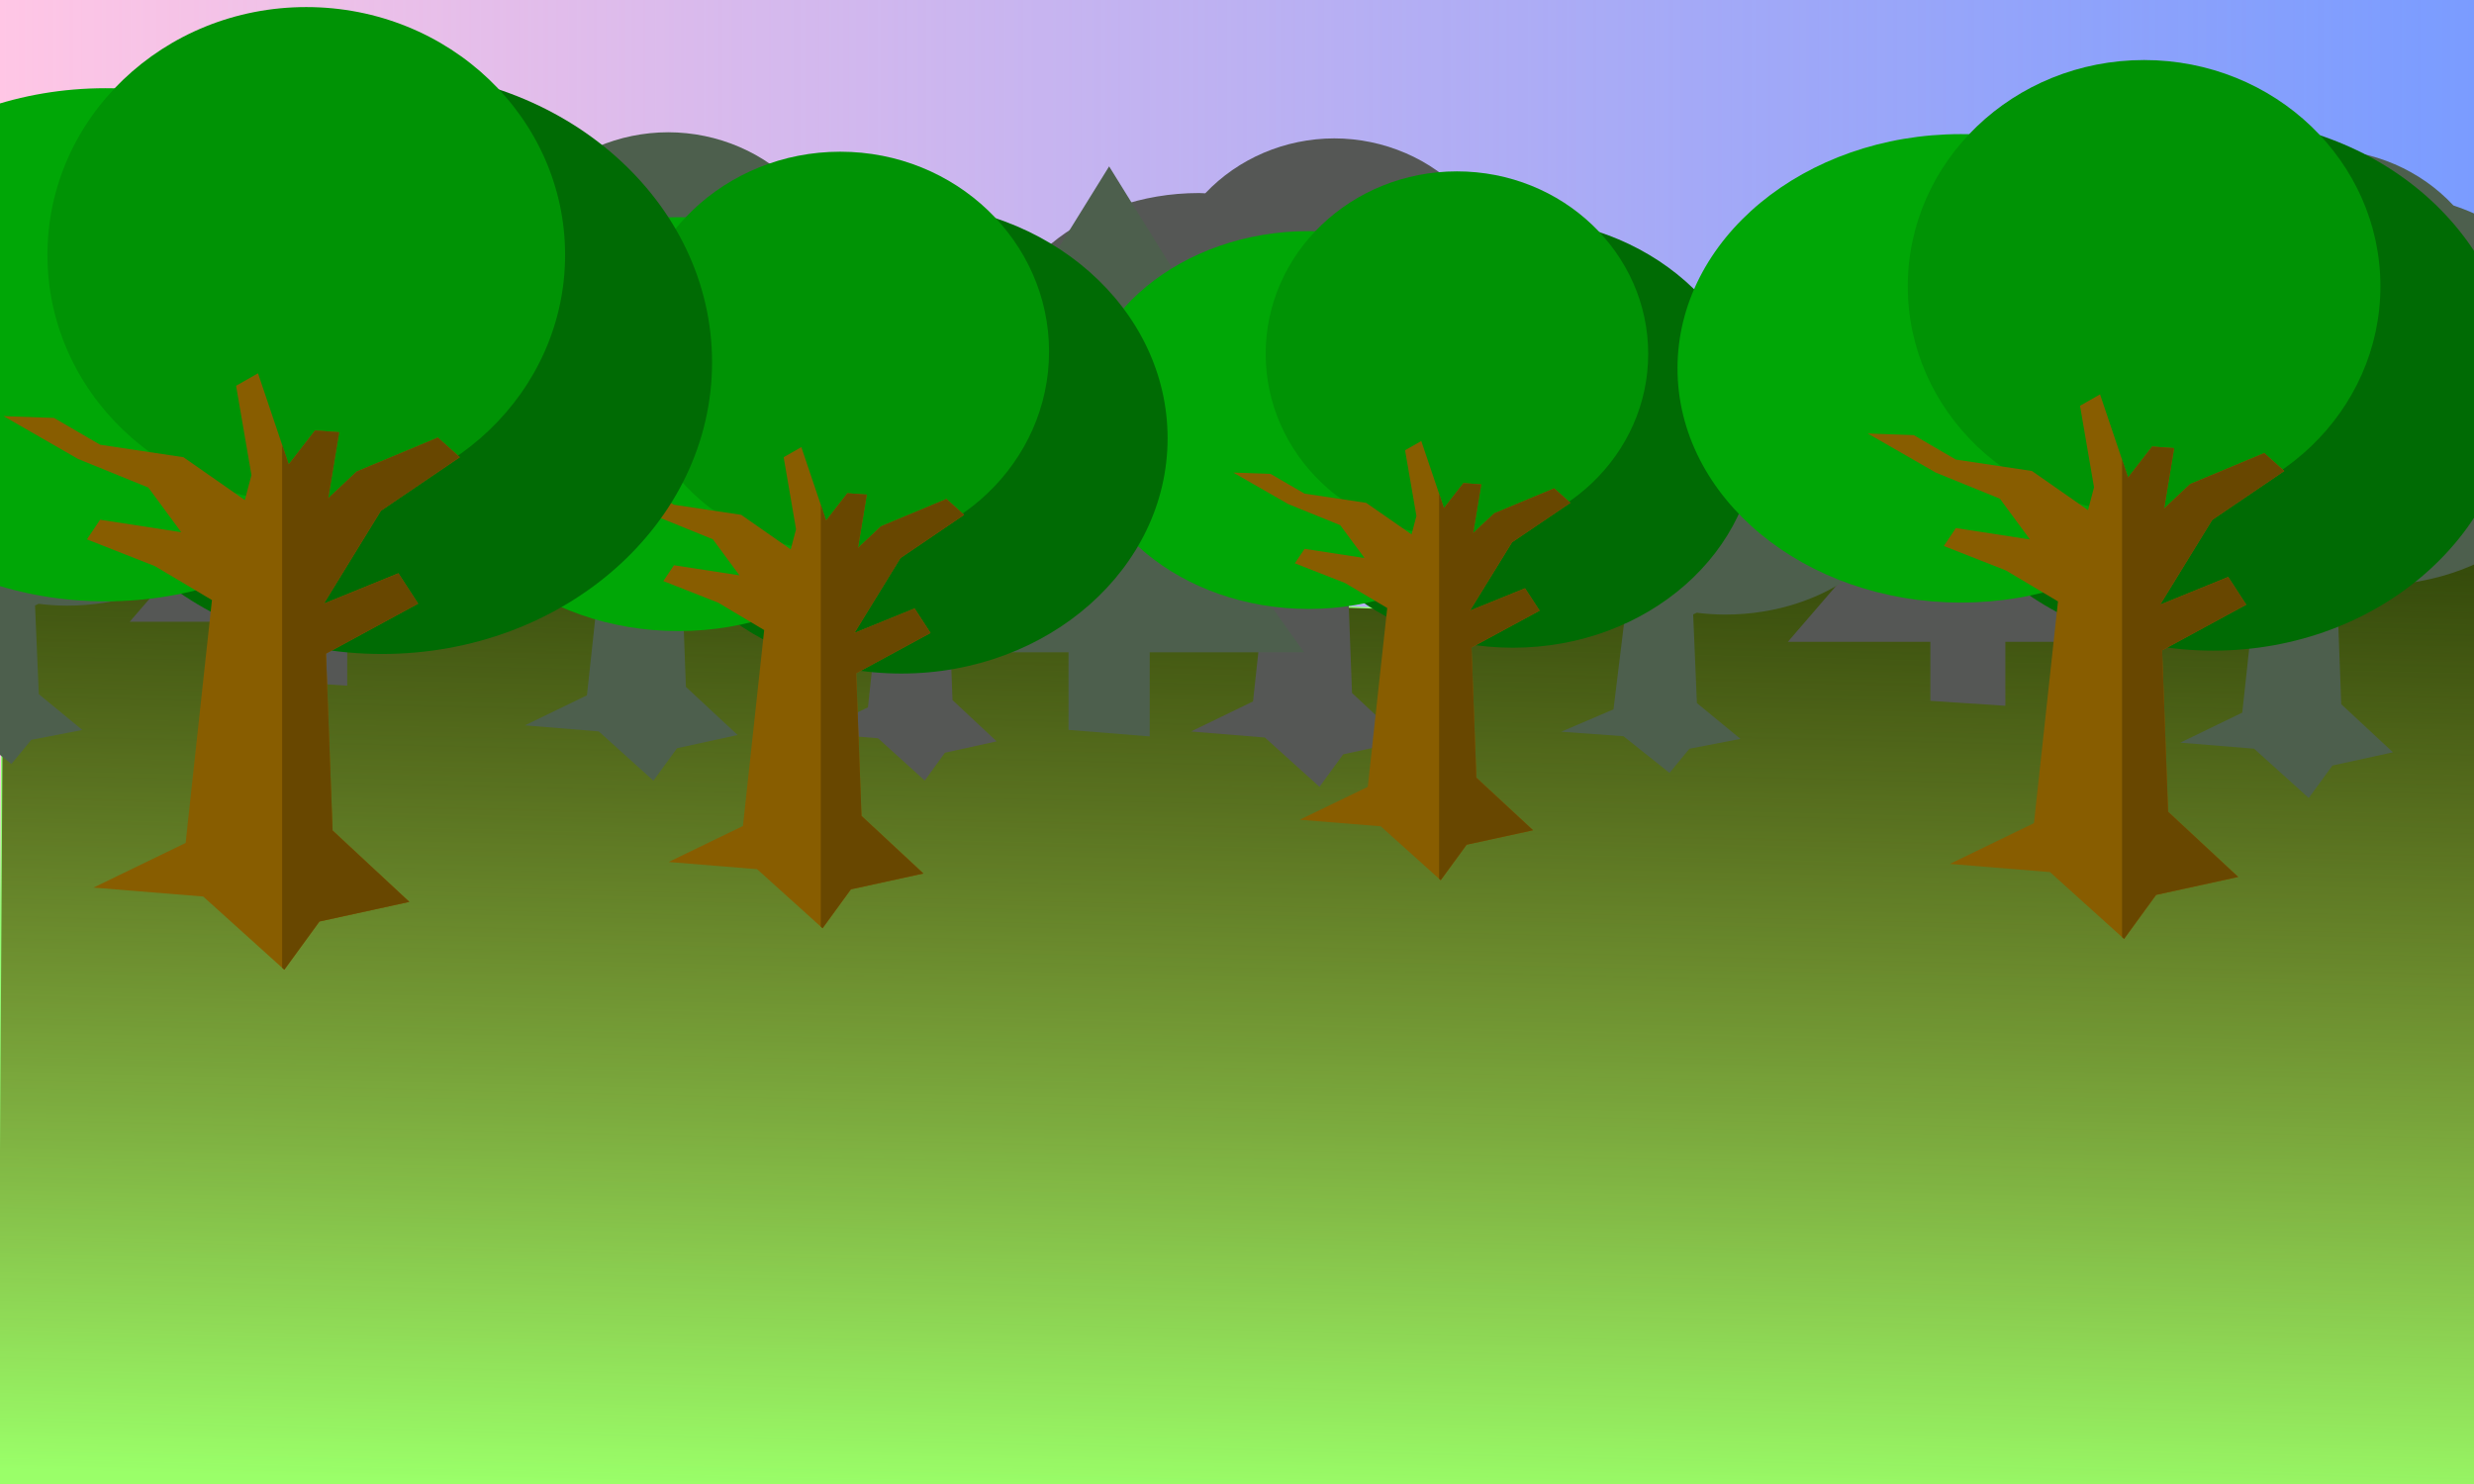
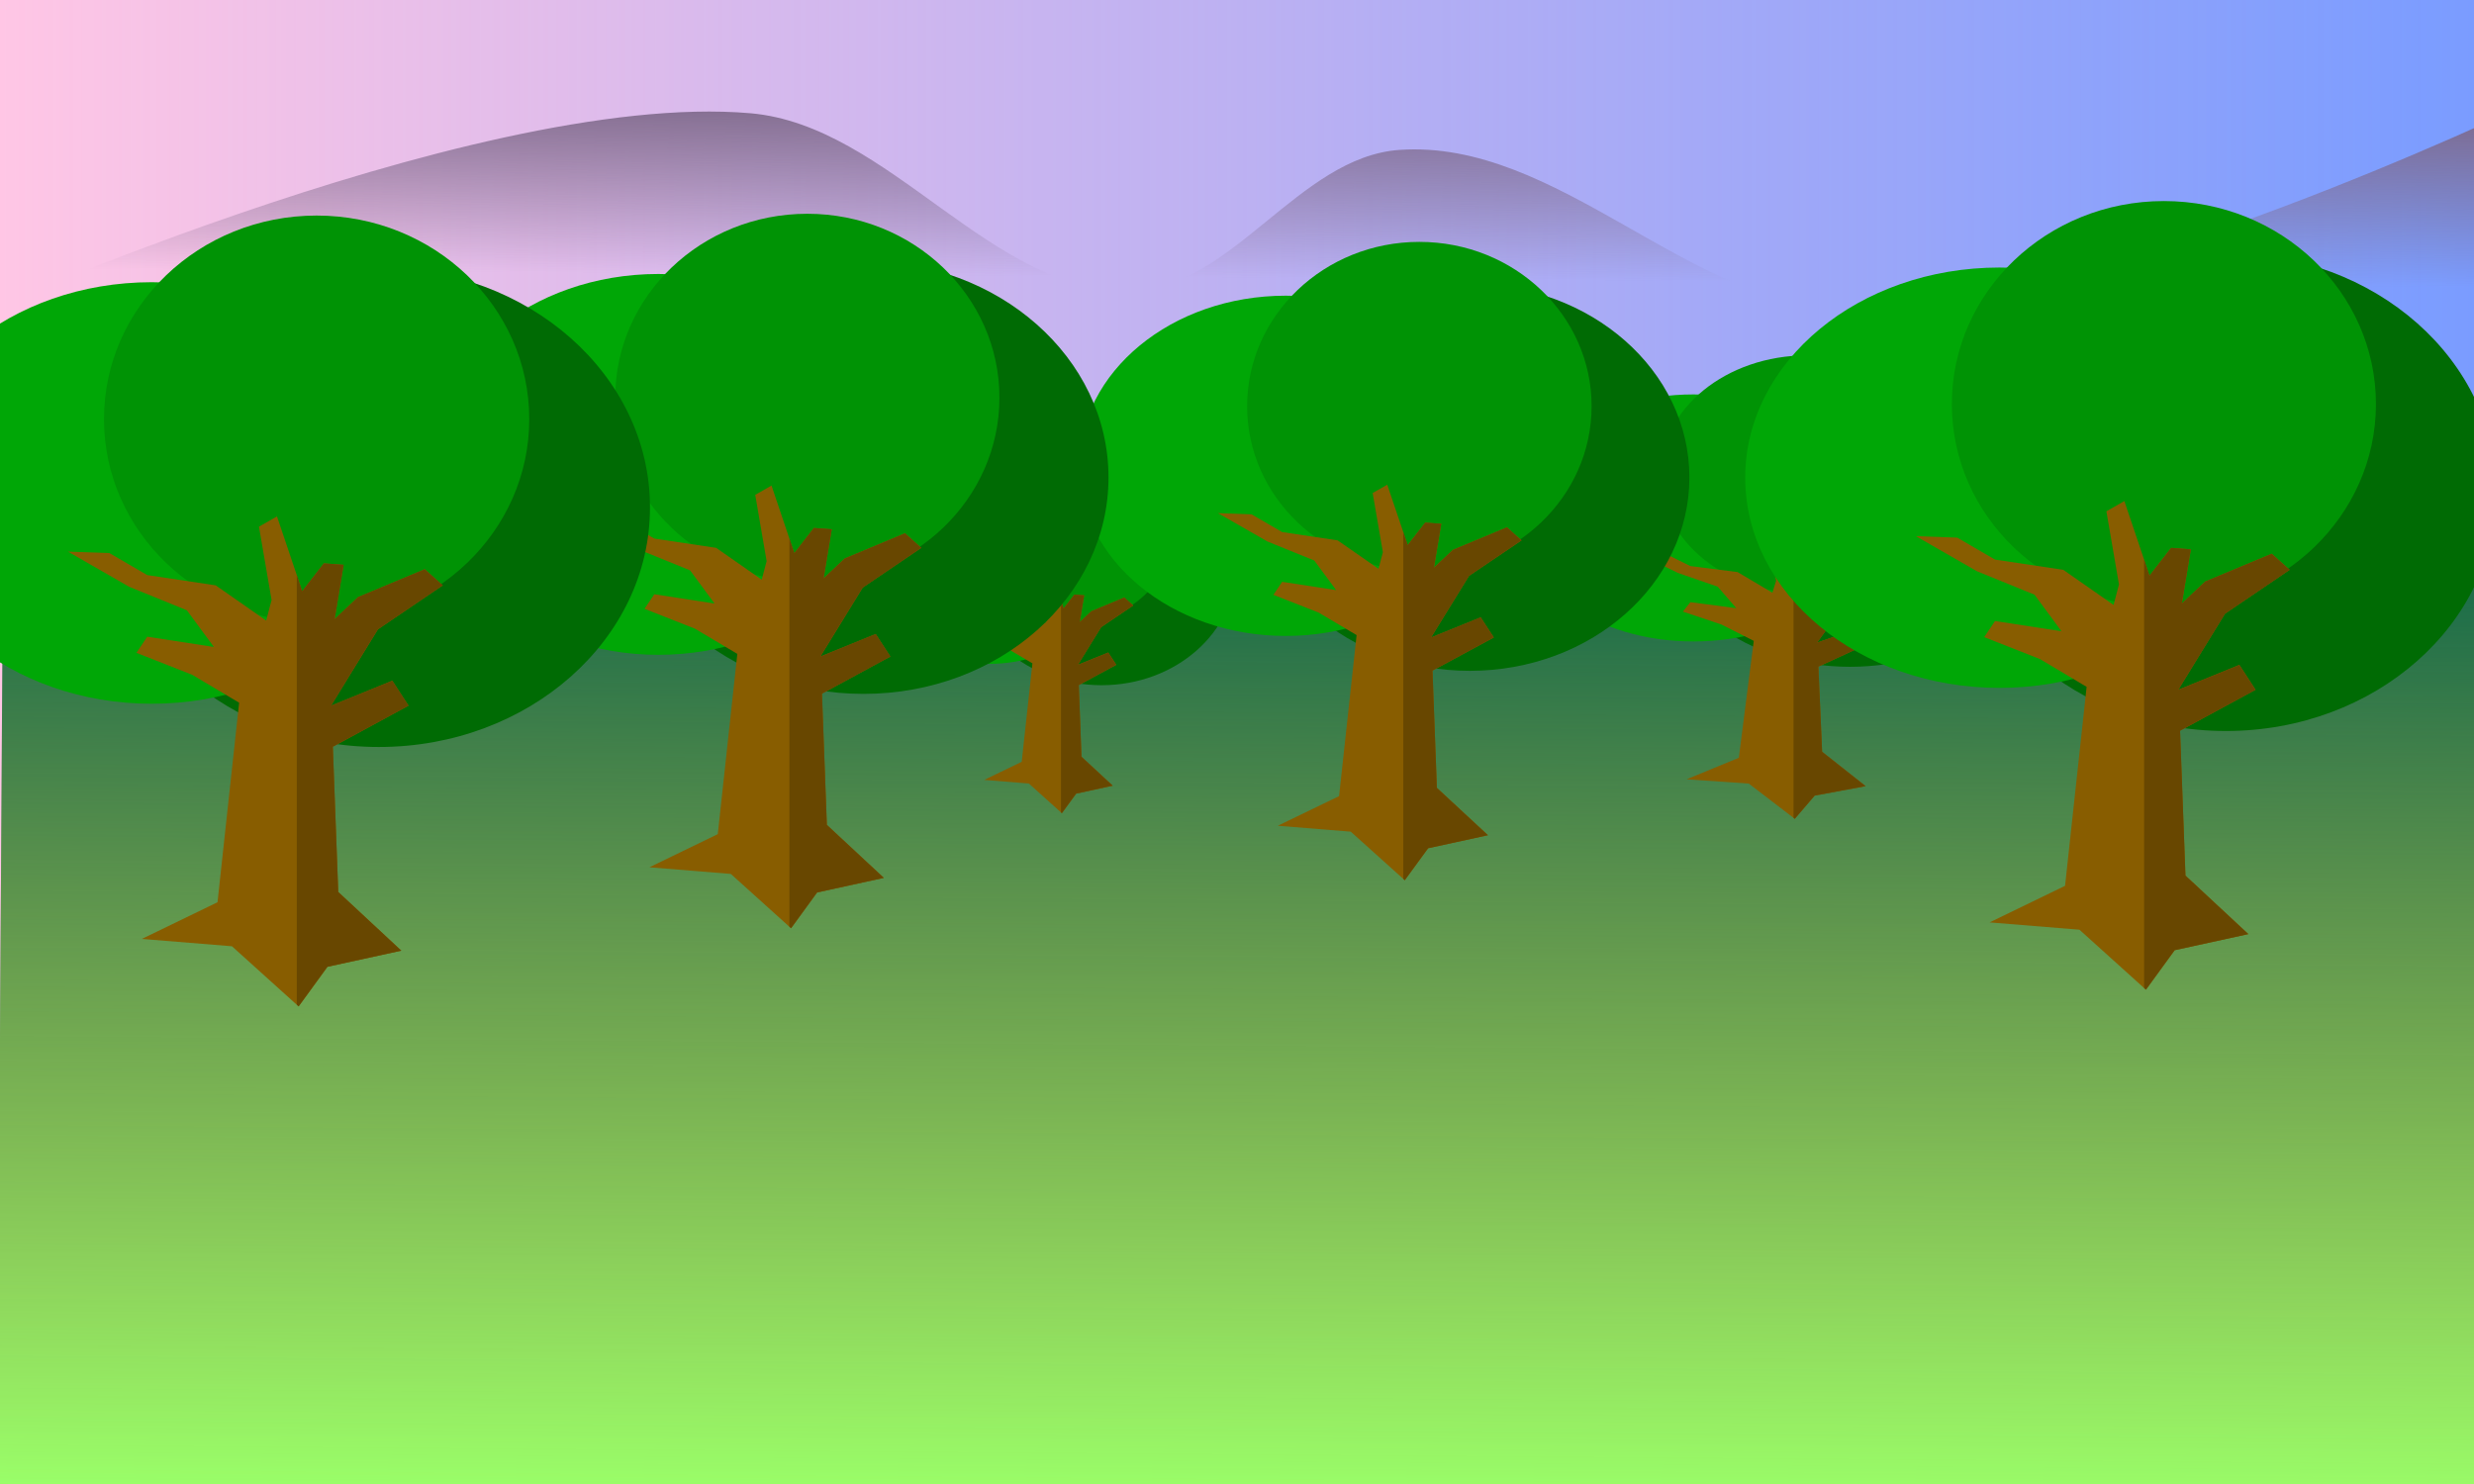
<svg xmlns="http://www.w3.org/2000/svg" xmlns:xlink="http://www.w3.org/1999/xlink" width="500mm" height="300mm" viewBox="0 0 1771.653 1062.992" id="svg5227" version="1.1">
  <defs id="defs5229">
+     <linearGradient id="linearGradient6015">
+       <stop style="stop-color:#7d6889;stop-opacity:1;" offset="0" id="stop6017" />
+       <stop style="stop-color:#7d6889;stop-opacity:0;" offset="1" id="stop6019" />
+     </linearGradient>
    <linearGradient id="linearGradient5959">
      <stop style="stop-color:#9aff69;stop-opacity:1;" offset="0" id="stop5961" />
-       <stop style="stop-color:#ceae44;stop-opacity:0" offset="1" id="stop5963" />
+       <stop style="stop-color:#f1ca4a;stop-opacity:0" offset="1" id="stop5963" />
    </linearGradient>
    <linearGradient id="linearGradient5951">
      <stop style="stop-color:#ffc6e5;stop-opacity:1;" offset="0" id="stop5953" />
      <stop style="stop-color:#ffc6e5;stop-opacity:0;" offset="1" id="stop5955" />
    </linearGradient>
    <linearGradient xlink:href="#linearGradient5951" id="linearGradient5957" x1="-6.1035156e-005" y1="520.866" x2="1771.653" y2="520.866" gradientUnits="userSpaceOnUse" />
-     <linearGradient xlink:href="#linearGradient5959" id="linearGradient5965" x1="846.005" y1="1062.375" x2="865.19" y2="256.273" gradientUnits="userSpaceOnUse" />
+     <linearGradient xlink:href="#linearGradient5959" id="linearGradient5965" x1="846.005" y1="1062.375" x2="851.048" y2="413.857" gradientUnits="userSpaceOnUse" />
+     <linearGradient xlink:href="#linearGradient6015" id="linearGradient6021" x1="1023.784" y1="60.246" x2="1022.783" y2="189.546" gradientUnits="userSpaceOnUse" />
  </defs>
  <g id="layer1" transform="translate(0,10.62992)">
    <rect style="opacity:1;fill:#7a9cff;fill-opacity:1;fill-rule:nonzero;stroke:none;stroke-width:20;stroke-linecap:round;stroke-linejoin:round;stroke-miterlimit:4;stroke-dasharray:none;stroke-opacity:1" id="rect5775" width="1771.654" height="1062.992" x="-6.1035156e-005" y="-10.63" />
    <rect y="-10.63" x="-6.1035156e-005" height="1062.992" width="1771.654" id="rect5777" style="opacity:1;fill:url(#linearGradient5957);fill-opacity:1;fill-rule:nonzero;stroke:none;stroke-width:20;stroke-linecap:round;stroke-linejoin:round;stroke-miterlimit:4;stroke-dasharray:none;stroke-opacity:1" />
-     <path style="fill:#1c3800;fill-opacity:1;fill-rule:evenodd;stroke:none;stroke-width:1px;stroke-linecap:butt;stroke-linejoin:miter;stroke-opacity:1" d="m 2.02,407.229 c 0,0 161.496,17.731 242.437,16.362 115.587,-1.954 229.874,-35.63 345.472,-35.062 91.333,0.449 181.545,24.573 272.741,30.387 95.492,6.087 191.345,9.711 286.883,4.675 134.618,-7.096 267.302,-46.449 402.041,-49.086 75.606,-1.48 226.274,18.7 226.274,18.7 l 0,661.498 -1779.889,4.675 z" id="path5787" />
-     <path id="path5789" d="m 2.02,407.229 c 0,0 161.496,17.731 242.437,16.362 115.587,-1.954 229.874,-35.63 345.472,-35.062 91.333,0.449 181.545,24.573 272.741,30.387 95.492,6.087 191.345,9.711 286.883,4.675 134.618,-7.096 267.302,-46.449 402.041,-49.086 75.606,-1.48 226.274,18.7 226.274,18.7 l 0,661.498 -1779.889,4.675 z" style="fill:url(#linearGradient5965);fill-opacity:1;fill-rule:evenodd;stroke:#91ff76;stroke-width:1px;stroke-linecap:butt;stroke-linejoin:miter;stroke-opacity:1" />
-     <path style="opacity:1;fill:#555755;fill-opacity:1;fill-rule:nonzero;stroke:none;stroke-width:7.087;stroke-linecap:round;stroke-linejoin:round;stroke-miterlimit:4;stroke-dasharray:none;stroke-opacity:1" d="m 221.808,170.139 -86.835,115.293 39.698,0 -58.498,73.061 42.415,0 -65.692,76.232 102.055,0 0,42.269 53.713,3.548 0,-45.817 102.055,0 -65.692,-76.232 42.416,0 -58.499,-73.061 39.699,0 -86.836,-115.293 z" id="path5911" />
-     <path style="opacity:1;fill:#555755;fill-opacity:1;fill-rule:nonzero;stroke:none;stroke-width:7.087;stroke-linecap:round;stroke-linejoin:round;stroke-miterlimit:4;stroke-dasharray:none;stroke-opacity:1" d="m 671.251,150.163 a 106.655,102.532 0 0 0 -78.91,33.73 127.895,106.162 0 0 0 -3.792,-0.157 127.895,106.162 0 0 0 -127.895,106.162 127.895,106.162 0 0 0 127.895,106.162 127.895,106.162 0 0 0 31.151,-3.299 136.03,120.68 0 0 0 12.186,7.402 l -10.347,95.87 -37.962,18.473 45.193,3.695 32.538,29.477 0.904,0.82 14.462,-19.951 37.057,-8.128 -15.817,-14.778 -15.817,-14.779 -1.356,-36.577 -1.356,-36.577 2.564,-1.398 A 136.03,120.68 0 0 0 702.434,417.836 136.03,120.68 0 0 0 838.464,297.156 136.03,120.68 0 0 0 750.702,184.479 106.655,102.532 0 0 0 671.251,150.163 Z" id="path5913" />
-     <path id="path5915" d="m 478.497,84.112 a 124.85,119.56 0 0 0 -92.373,39.331 149.715,123.792 0 0 0 -4.439,-0.183 149.715,123.792 0 0 0 -149.714,123.792 149.715,123.792 0 0 0 149.714,123.793 149.715,123.792 0 0 0 36.466,-3.847 159.237,140.721 0 0 0 14.265,8.631 l -12.112,111.791 -44.438,21.541 52.903,4.308 38.089,34.372 1.058,0.956 16.929,-23.265 43.379,-9.478 -18.515,-17.233 -18.515,-17.233 -1.588,-42.652 -1.587,-42.651 3.002,-1.63 a 159.237,140.721 0 0 0 23.978,1.783 A 159.237,140.721 0 0 0 674.237,255.517 159.237,140.721 0 0 0 571.503,124.127 124.85,119.56 0 0 0 478.497,84.112 Z" style="opacity:1;fill:#4d5f4d;fill-opacity:1;fill-rule:nonzero;stroke:none;stroke-width:7.087;stroke-linecap:round;stroke-linejoin:round;stroke-miterlimit:4;stroke-dasharray:none;stroke-opacity:1" />
-     <path style="opacity:1;fill:#4d5f4d;fill-opacity:1;fill-rule:nonzero;stroke:none;stroke-width:7.087;stroke-linecap:round;stroke-linejoin:round;stroke-miterlimit:4;stroke-dasharray:none;stroke-opacity:1" d="m 17.076,190.871 a 105.218,88.998 0 0 0 -77.847,29.277 126.173,92.148 0 0 0 -3.741,-0.137 126.173,92.148 0 0 0 -126.173,92.148 126.173,92.148 0 0 0 126.173,92.148 126.173,92.148 0 0 0 30.732,-2.863 134.198,104.749 0 0 0 12.022,6.425 l -10.208,83.215 -37.45,16.034 44.584,3.207 32.1,25.586 0.892,0.711 14.267,-17.318 36.558,-7.055 -15.604,-12.828 -15.604,-12.828 -1.338,-31.749 -1.337,-31.748 2.53,-1.213 A 134.198,104.749 0 0 0 47.839,423.21 134.198,104.749 0 0 0 182.037,318.461 134.198,104.749 0 0 0 95.457,220.657 105.218,88.998 0 0 0 17.076,190.871 Z" id="path5919" />
-     <path id="path5905" d="m 955.492,88.495 a 124.85,119.56 0 0 0 -92.373,39.331 149.715,123.792 0 0 0 -4.439,-0.183 149.715,123.792 0 0 0 -149.714,123.792 149.715,123.792 0 0 0 149.714,123.793 149.715,123.792 0 0 0 36.466,-3.847 159.237,140.721 0 0 0 14.265,8.631 l -12.112,111.791 -44.438,21.541 52.903,4.308 38.089,34.372 1.058,0.956 16.929,-23.265 43.379,-9.478 -18.515,-17.233 -18.515,-17.233 -1.588,-42.652 -1.587,-42.651 3.002,-1.63 a 159.237,140.721 0 0 0 23.978,1.783 159.237,140.721 0 0 0 159.238,-140.721 159.237,140.721 0 0 0 -102.735,-131.39 124.85,119.56 0 0 0 -93.005,-40.015 z" style="opacity:1;fill:#555755;fill-opacity:1;fill-rule:nonzero;stroke:none;stroke-width:7.087;stroke-linecap:round;stroke-linejoin:round;stroke-miterlimit:4;stroke-dasharray:none;stroke-opacity:1" />
-     <path id="path5901" d="m 1409.205,184.532 -86.835,115.293 39.698,0 -58.498,73.061 42.415,0 -65.692,76.232 102.055,0 0,42.269 53.713,3.548 0,-45.817 102.055,0 -65.692,-76.232 42.416,0 -58.499,-73.061 39.699,0 -86.836,-115.293 z" style="opacity:1;fill:#555755;fill-opacity:1;fill-rule:nonzero;stroke:none;stroke-width:7.087;stroke-linecap:round;stroke-linejoin:round;stroke-miterlimit:4;stroke-dasharray:none;stroke-opacity:1" />
-     <path style="opacity:1;fill:#4d5f4d;fill-opacity:1;fill-rule:nonzero;stroke:none;stroke-width:7.087;stroke-linecap:round;stroke-linejoin:round;stroke-miterlimit:4;stroke-dasharray:none;stroke-opacity:1" d="m 1663.894,96.505 a 124.85,119.56 0 0 0 -92.373,39.331 149.715,123.792 0 0 0 -4.439,-0.183 149.715,123.792 0 0 0 -149.714,123.792 149.715,123.792 0 0 0 149.714,123.793 149.715,123.792 0 0 0 36.466,-3.847 159.237,140.721 0 0 0 14.265,8.631 l -12.112,111.791 -44.438,21.541 52.902,4.308 38.089,34.372 1.058,0.956 16.929,-23.265 43.379,-9.478 -18.515,-17.233 -18.515,-17.233 -1.588,-42.652 -1.587,-42.651 3.002,-1.63 a 159.237,140.721 0 0 0 23.978,1.783 159.237,140.721 0 0 0 159.238,-140.721 159.237,140.721 0 0 0 -102.735,-131.39 124.85,119.56 0 0 0 -93.005,-40.015 z" id="ellipse5859" />
-     <path id="path5903" d="m 1204.473,197.264 a 105.218,88.998 0 0 0 -77.847,29.277 126.173,92.148 0 0 0 -3.741,-0.137 126.173,92.148 0 0 0 -126.172,92.148 126.173,92.148 0 0 0 126.172,92.148 126.173,92.148 0 0 0 30.732,-2.863 134.198,104.749 0 0 0 12.022,6.425 l -10.208,83.215 -37.45,16.034 44.584,3.207 32.1,25.586 0.892,0.711 14.267,-17.318 36.558,-7.055 -15.604,-12.828 -15.604,-12.828 -1.338,-31.749 -1.337,-31.748 2.53,-1.213 a 134.198,104.749 0 0 0 20.208,1.327 134.198,104.749 0 0 0 134.198,-104.75 134.198,104.749 0 0 0 -86.58,-97.803 105.218,88.998 0 0 0 -78.381,-29.786 z" style="opacity:1;fill:#4d5f4d;fill-opacity:1;fill-rule:nonzero;stroke:none;stroke-width:7.087;stroke-linecap:round;stroke-linejoin:round;stroke-miterlimit:4;stroke-dasharray:none;stroke-opacity:1" />
-     <path id="path5907" d="m 794.248,108.544 -94.014,151.662 42.98,0 -63.334,96.108 45.922,0 -71.123,100.279 110.492,0 0,55.603 58.154,4.667 0,-60.27 110.492,0 -71.123,-100.279 45.923,0 -63.335,-96.108 42.981,0 -94.015,-151.662 z" style="opacity:1;fill:#4d5f4d;fill-opacity:1;fill-rule:nonzero;stroke:none;stroke-width:7.087;stroke-linecap:round;stroke-linejoin:round;stroke-miterlimit:4;stroke-dasharray:none;stroke-opacity:1" />
-     <g transform="matrix(0.5745287,0,0,0.5724906,1421.718,225.5948)" id="g5845">
+     <path style="fill:url(#linearGradient6021);fill-opacity:1;fill-rule:evenodd;stroke:none;stroke-width:1px;stroke-linecap:butt;stroke-linejoin:miter;stroke-opacity:1" d="m -46.467,228.078 c 0,0 383.035,-175.001 583.868,-157.584 99.951,8.668 172.444,129.679 272.741,127.279 72.276,-1.73 119.81,-95.949 191.929,-101.015 113.469,-7.971 207.514,112.374 321.228,115.157 168.885,4.134 484.873,-147.482 484.873,-147.482 L 1804.132,436.169 -50.508,411.925 Z" id="path5995" />
+     <path style="fill:#1f6f49;fill-opacity:1;fill-rule:evenodd;stroke:none;stroke-width:1px;stroke-linecap:butt;stroke-linejoin:miter;stroke-opacity:1" d="m 2.02,407.229 c 0,0 161.496,17.731 242.437,16.362 115.587,-1.954 229.874,-35.63 345.472,-35.062 91.333,0.449 181.545,24.573 272.741,30.387 95.492,6.087 191.345,9.711 286.883,4.675 134.618,-7.096 267.302,-46.449 402.041,-49.086 75.606,-1.48 226.274,18.7 226.274,18.7 l 0,661.498 -1779.889,4.675 z" id="path5787" />
+     <path id="path5789" d="m 2.02,407.229 c 0,0 161.496,17.731 242.437,16.362 115.587,-1.954 229.874,-35.63 345.472,-35.062 91.333,0.449 181.545,24.573 272.741,30.387 95.492,6.087 191.345,9.711 286.883,4.675 134.618,-7.096 267.302,-46.449 402.041,-49.086 75.606,-1.48 226.274,18.7 226.274,18.7 l 0,661.498 -1779.889,4.675 z" style="fill:url(#linearGradient5965);fill-opacity:1;fill-rule:evenodd;stroke:none;stroke-width:1px;stroke-linecap:butt;stroke-linejoin:miter;stroke-opacity:1" />
+     <g transform="matrix(0.3162092,0,0,0.3150874,975.0575,354.8532)" id="g5845-0">
+       <ellipse ry="268.701" rx="304.056" cy="129.083" cx="-588.919" id="ellipse5847-0" style="opacity:1;fill:#006b04;fill-opacity:1;fill-rule:nonzero;stroke:none;stroke-width:7.087;stroke-linecap:round;stroke-linejoin:round;stroke-miterlimit:4;stroke-dasharray:none;stroke-opacity:1" />
+       <ellipse style="opacity:1;fill:#00a706;fill-opacity:1;fill-rule:nonzero;stroke:none;stroke-width:7.087;stroke-linecap:round;stroke-linejoin:round;stroke-miterlimit:4;stroke-dasharray:none;stroke-opacity:1" id="ellipse5849-4" cx="-843.477" cy="112.92" rx="285.873" ry="236.376" />
+       <ellipse ry="228.294" rx="238.396" cy="30.088" cx="-658.619" id="ellipse5851-4" style="opacity:1;fill:#009305;fill-opacity:1;fill-rule:nonzero;stroke:none;stroke-width:7.087;stroke-linecap:round;stroke-linejoin:round;stroke-miterlimit:4;stroke-dasharray:none;stroke-opacity:1" />
+       <path style="fill:#885d00;fill-opacity:1;fill-rule:evenodd;stroke:none;stroke-width:7.087;stroke-linecap:butt;stroke-linejoin:round;stroke-miterlimit:4;stroke-dasharray:none;stroke-opacity:1" d="m -854.589,613.024 101.015,8.226 74.751,67.456 32.325,-44.423 82.832,-18.098 -70.711,-65.811 -6.061,-162.883 84.853,-46.068 -18.183,-27.97 -68.69,27.97 52.528,-85.554 72.731,-49.358 -20.203,-18.098 -74.751,31.26 -26.264,24.679 10.101,-60.875 -22.223,-1.645 -24.244,31.26 -28.284,-83.909 -20.203,11.517 14.142,82.264 -6.061,23.034 -56.569,-39.487 -76.772,-11.517 -42.426,-24.679 -46.467,-1.645 68.69,39.487 64.65,26.324 30.305,41.132 -74.751,-11.517 -12.122,18.098 62.63,24.679 52.528,31.26 -24.244,223.758 z" id="path5853-4" />
+       <path style="fill:#684700;fill-opacity:1;fill-rule:evenodd;stroke:none;stroke-width:7.087;stroke-linecap:butt;stroke-linejoin:round;stroke-miterlimit:4;stroke-dasharray:none;stroke-opacity:1" d="m -680.844,686.883 2.021,1.824 32.324,-44.422 82.832,-18.1 -70.709,-65.811 -6.062,-162.883 84.854,-46.066 -18.184,-27.971 -68.689,27.971 52.527,-85.555 72.732,-49.359 -20.203,-18.098 -74.752,31.26 -26.264,24.68 10.102,-60.875 -22.225,-1.646 -24.242,31.262 -6.062,-17.984 0,481.773 z" id="path5855-8" />
+     </g>
+     <g transform="matrix(0.4406111,0,0,0.3743129,1584.351,318.1048)" id="g5845-0-9">
+       <ellipse ry="268.701" rx="304.056" cy="129.083" cx="-588.919" id="ellipse5847-0-9" style="opacity:1;fill:#006b04;fill-opacity:1;fill-rule:nonzero;stroke:none;stroke-width:7.087;stroke-linecap:round;stroke-linejoin:round;stroke-miterlimit:4;stroke-dasharray:none;stroke-opacity:1" />
+       <ellipse style="opacity:1;fill:#00a706;fill-opacity:1;fill-rule:nonzero;stroke:none;stroke-width:7.087;stroke-linecap:round;stroke-linejoin:round;stroke-miterlimit:4;stroke-dasharray:none;stroke-opacity:1" id="ellipse5849-4-7" cx="-843.477" cy="112.92" rx="285.873" ry="236.376" />
+       <ellipse ry="228.294" rx="238.396" cy="30.088" cx="-658.619" id="ellipse5851-4-2" style="opacity:1;fill:#009305;fill-opacity:1;fill-rule:nonzero;stroke:none;stroke-width:7.087;stroke-linecap:round;stroke-linejoin:round;stroke-miterlimit:4;stroke-dasharray:none;stroke-opacity:1" />
+       <path style="fill:#885d00;fill-opacity:1;fill-rule:evenodd;stroke:none;stroke-width:7.087;stroke-linecap:butt;stroke-linejoin:round;stroke-miterlimit:4;stroke-dasharray:none;stroke-opacity:1" d="m -854.589,613.024 101.015,8.226 74.751,67.456 32.325,-44.423 82.832,-18.098 -70.711,-65.811 -6.061,-162.883 84.853,-46.068 -18.183,-27.97 -68.69,27.97 52.528,-85.554 72.731,-49.358 -20.203,-18.098 -74.751,31.26 -26.264,24.679 10.101,-60.875 -22.223,-1.645 -24.244,31.26 -28.284,-83.909 -20.203,11.517 14.142,82.264 -6.061,23.034 -56.569,-39.487 -76.772,-11.517 -42.426,-24.679 -46.467,-1.645 68.69,39.487 64.65,26.324 30.305,41.132 -74.751,-11.517 -12.122,18.098 62.63,24.679 52.528,31.26 -24.244,223.758 z" id="path5853-4-8" />
+       <path style="fill:#684700;fill-opacity:1;fill-rule:evenodd;stroke:none;stroke-width:7.087;stroke-linecap:butt;stroke-linejoin:round;stroke-miterlimit:4;stroke-dasharray:none;stroke-opacity:1" d="m -680.844,686.883 2.021,1.824 32.324,-44.422 82.832,-18.1 -70.709,-65.811 -6.062,-162.883 84.854,-46.066 -18.184,-27.971 -68.689,27.971 52.527,-85.555 72.732,-49.359 -20.203,-18.098 -74.752,31.26 -26.264,24.68 10.102,-60.875 -22.225,-1.646 -24.242,31.262 -6.062,-17.984 0,481.773 z" id="path5855-8-2" />
+     </g>
+     <g transform="matrix(0.5173784,0,0,0.515543,1357.175,264.815)" id="g5845">
      <ellipse ry="268.701" rx="304.056" cy="129.083" cx="-588.919" id="ellipse5847" style="opacity:1;fill:#006b04;fill-opacity:1;fill-rule:nonzero;stroke:none;stroke-width:7.087;stroke-linecap:round;stroke-linejoin:round;stroke-miterlimit:4;stroke-dasharray:none;stroke-opacity:1" />
      <ellipse style="opacity:1;fill:#00a706;fill-opacity:1;fill-rule:nonzero;stroke:none;stroke-width:7.087;stroke-linecap:round;stroke-linejoin:round;stroke-miterlimit:4;stroke-dasharray:none;stroke-opacity:1" id="ellipse5849" cx="-843.477" cy="112.92" rx="285.873" ry="236.376" />
      <ellipse ry="228.294" rx="238.396" cy="30.088" cx="-658.619" id="ellipse5851" style="opacity:1;fill:#009305;fill-opacity:1;fill-rule:nonzero;stroke:none;stroke-width:7.087;stroke-linecap:round;stroke-linejoin:round;stroke-miterlimit:4;stroke-dasharray:none;stroke-opacity:1" />
      <path style="fill:#885d00;fill-opacity:1;fill-rule:evenodd;stroke:none;stroke-width:7.087;stroke-linecap:butt;stroke-linejoin:round;stroke-miterlimit:4;stroke-dasharray:none;stroke-opacity:1" d="m -854.589,613.024 101.015,8.226 74.751,67.456 32.325,-44.423 82.832,-18.098 -70.711,-65.811 -6.061,-162.883 84.853,-46.068 -18.183,-27.97 -68.69,27.97 52.528,-85.554 72.731,-49.358 -20.203,-18.098 -74.751,31.26 -26.264,24.679 10.101,-60.875 -22.223,-1.645 -24.244,31.26 -28.284,-83.909 -20.203,11.517 14.142,82.264 -6.061,23.034 -56.569,-39.487 -76.772,-11.517 -42.426,-24.679 -46.467,-1.645 68.69,39.487 64.65,26.324 30.305,41.132 -74.751,-11.517 -12.122,18.098 62.63,24.679 52.528,31.26 -24.244,223.758 z" id="path5853" />
      <path style="fill:#684700;fill-opacity:1;fill-rule:evenodd;stroke:none;stroke-width:7.087;stroke-linecap:butt;stroke-linejoin:round;stroke-miterlimit:4;stroke-dasharray:none;stroke-opacity:1" d="m -680.844,686.883 2.021,1.824 32.324,-44.422 82.832,-18.1 -70.709,-65.811 -6.062,-162.883 84.854,-46.066 -18.184,-27.971 -68.689,27.971 52.527,-85.555 72.732,-49.359 -20.203,-18.098 -74.752,31.26 -26.264,24.68 10.102,-60.875 -22.225,-1.646 -24.242,31.262 -6.062,-17.984 0,481.773 z" id="path5855" />
    </g>
-     <g id="g5833" transform="matrix(0.6271603,0,0,0.6271603,1014.785,222.3481)">
+     <g id="g5833" transform="matrix(0.5770464,0,0,0.5770464,958.1888,256.8619)">
      <ellipse style="opacity:1;fill:#006b04;fill-opacity:1;fill-rule:nonzero;stroke:none;stroke-width:7.087;stroke-linecap:round;stroke-linejoin:round;stroke-miterlimit:4;stroke-dasharray:none;stroke-opacity:1" id="ellipse5835" cx="-588.919" cy="129.083" rx="304.056" ry="268.701" />
      <ellipse ry="236.376" rx="285.873" cy="112.92" cx="-843.477" id="ellipse5837" style="opacity:1;fill:#00a706;fill-opacity:1;fill-rule:nonzero;stroke:none;stroke-width:7.087;stroke-linecap:round;stroke-linejoin:round;stroke-miterlimit:4;stroke-dasharray:none;stroke-opacity:1" />
      <ellipse style="opacity:1;fill:#009305;fill-opacity:1;fill-rule:nonzero;stroke:none;stroke-width:7.087;stroke-linecap:round;stroke-linejoin:round;stroke-miterlimit:4;stroke-dasharray:none;stroke-opacity:1" id="ellipse5839" cx="-658.619" cy="30.088" rx="238.396" ry="228.294" />
      <path id="path5841" d="m -854.589,613.024 101.015,8.226 74.751,67.456 32.325,-44.423 82.832,-18.098 -70.711,-65.811 -6.061,-162.883 84.853,-46.068 -18.183,-27.97 -68.69,27.97 52.528,-85.554 72.731,-49.358 -20.203,-18.098 -74.751,31.26 -26.264,24.679 10.101,-60.875 -22.223,-1.645 -24.244,31.26 -28.284,-83.909 -20.203,11.517 14.142,82.264 -6.061,23.034 -56.569,-39.487 -76.772,-11.517 -42.426,-24.679 -46.467,-1.645 68.69,39.487 64.65,26.324 30.305,41.132 -74.751,-11.517 -12.122,18.098 62.63,24.679 52.528,31.26 -24.244,223.758 z" style="fill:#885d00;fill-opacity:1;fill-rule:evenodd;stroke:none;stroke-width:7.087;stroke-linecap:butt;stroke-linejoin:round;stroke-miterlimit:4;stroke-dasharray:none;stroke-opacity:1" />
      <path id="path5843" d="m -680.844,686.883 2.021,1.824 32.324,-44.422 82.832,-18.1 -70.709,-65.811 -6.062,-162.883 84.854,-46.066 -18.184,-27.971 -68.689,27.971 52.527,-85.555 72.732,-49.359 -20.203,-18.098 -74.752,31.26 -26.264,24.68 10.102,-60.875 -22.225,-1.646 -24.242,31.262 -6.062,-17.984 0,481.773 z" style="fill:#684700;fill-opacity:1;fill-rule:evenodd;stroke:none;stroke-width:7.087;stroke-linecap:butt;stroke-linejoin:round;stroke-miterlimit:4;stroke-dasharray:none;stroke-opacity:1" />
    </g>
-     <g id="g5814" transform="matrix(0.7774815,0,0,0.7774815,731.3886,148.5409)">
+     <g id="g5814" transform="matrix(0.6387255,0,0,0.6387255,647.4155,270.3671)">
      <ellipse style="opacity:1;fill:#006b04;fill-opacity:1;fill-rule:nonzero;stroke:none;stroke-width:7.087;stroke-linecap:round;stroke-linejoin:round;stroke-miterlimit:4;stroke-dasharray:none;stroke-opacity:1" id="ellipse5810" cx="-588.919" cy="129.083" rx="304.056" ry="268.701" />
      <ellipse ry="236.376" rx="285.873" cy="112.92" cx="-843.477" id="path5808" style="opacity:1;fill:#00a706;fill-opacity:1;fill-rule:nonzero;stroke:none;stroke-width:7.087;stroke-linecap:round;stroke-linejoin:round;stroke-miterlimit:4;stroke-dasharray:none;stroke-opacity:1" />
      <ellipse style="opacity:1;fill:#009305;fill-opacity:1;fill-rule:nonzero;stroke:none;stroke-width:7.087;stroke-linecap:round;stroke-linejoin:round;stroke-miterlimit:4;stroke-dasharray:none;stroke-opacity:1" id="ellipse5812" cx="-658.619" cy="30.088" rx="238.396" ry="228.294" />
      <path id="path5799" d="m -854.589,613.024 101.015,8.226 74.751,67.456 32.325,-44.423 82.832,-18.098 -70.711,-65.811 -6.061,-162.883 84.853,-46.068 -18.183,-27.97 -68.69,27.97 52.528,-85.554 72.731,-49.358 -20.203,-18.098 -74.751,31.26 -26.264,24.679 10.101,-60.875 -22.223,-1.645 -24.244,31.26 -28.284,-83.909 -20.203,11.517 14.142,82.264 -6.061,23.034 -56.569,-39.487 -76.772,-11.517 -42.426,-24.679 -46.467,-1.645 68.69,39.487 64.65,26.324 30.305,41.132 -74.751,-11.517 -12.122,18.098 62.63,24.679 52.528,31.26 -24.244,223.758 z" style="fill:#885d00;fill-opacity:1;fill-rule:evenodd;stroke:none;stroke-width:7.087;stroke-linecap:butt;stroke-linejoin:round;stroke-miterlimit:4;stroke-dasharray:none;stroke-opacity:1" />
      <path id="path5806" d="m -680.844,686.883 2.021,1.824 32.324,-44.422 82.832,-18.1 -70.709,-65.811 -6.062,-162.883 84.854,-46.066 -18.184,-27.971 -68.689,27.971 52.527,-85.555 72.732,-49.359 -20.203,-18.098 -74.752,31.26 -26.264,24.68 10.102,-60.875 -22.225,-1.646 -24.242,31.262 -6.062,-17.984 0,481.773 z" style="fill:#684700;fill-opacity:1;fill-rule:evenodd;stroke:none;stroke-width:7.087;stroke-linecap:butt;stroke-linejoin:round;stroke-miterlimit:4;stroke-dasharray:none;stroke-opacity:1" />
    </g>
-     <g transform="matrix(0.7098158,0,0,0.7098158,2002.908,173.063)" id="g5821">
+     <g transform="matrix(0.6369228,0,0,0.6369228,1969.074,259.6303)" id="g5821">
      <ellipse ry="268.701" rx="304.056" cy="129.083" cx="-588.919" id="ellipse5823" style="opacity:1;fill:#006b04;fill-opacity:1;fill-rule:nonzero;stroke:none;stroke-width:7.087;stroke-linecap:round;stroke-linejoin:round;stroke-miterlimit:4;stroke-dasharray:none;stroke-opacity:1" />
      <ellipse style="opacity:1;fill:#00a706;fill-opacity:1;fill-rule:nonzero;stroke:none;stroke-width:7.087;stroke-linecap:round;stroke-linejoin:round;stroke-miterlimit:4;stroke-dasharray:none;stroke-opacity:1" id="ellipse5825" cx="-843.477" cy="112.92" rx="285.873" ry="236.376" />
      <ellipse ry="228.294" rx="238.396" cy="30.088" cx="-658.619" id="ellipse5827" style="opacity:1;fill:#009305;fill-opacity:1;fill-rule:nonzero;stroke:none;stroke-width:7.087;stroke-linecap:round;stroke-linejoin:round;stroke-miterlimit:4;stroke-dasharray:none;stroke-opacity:1" />
      <path style="fill:#885d00;fill-opacity:1;fill-rule:evenodd;stroke:none;stroke-width:7.087;stroke-linecap:butt;stroke-linejoin:round;stroke-miterlimit:4;stroke-dasharray:none;stroke-opacity:1" d="m -854.589,613.024 101.015,8.226 74.751,67.456 32.325,-44.423 82.832,-18.098 -70.711,-65.811 -6.061,-162.883 84.853,-46.068 -18.183,-27.97 -68.69,27.97 52.528,-85.554 72.731,-49.358 -20.203,-18.098 -74.751,31.26 -26.264,24.679 10.101,-60.875 -22.223,-1.645 -24.244,31.26 -28.284,-83.909 -20.203,11.517 14.142,82.264 -6.061,23.034 -56.569,-39.487 -76.772,-11.517 -42.426,-24.679 -46.467,-1.645 68.69,39.487 64.65,26.324 30.305,41.132 -74.751,-11.517 -12.122,18.098 62.63,24.679 52.528,31.26 -24.244,223.758 z" id="path5829" />
      <path style="fill:#684700;fill-opacity:1;fill-rule:evenodd;stroke:none;stroke-width:7.087;stroke-linecap:butt;stroke-linejoin:round;stroke-miterlimit:4;stroke-dasharray:none;stroke-opacity:1" d="m -680.844,686.883 2.021,1.824 32.324,-44.422 82.832,-18.1 -70.709,-65.811 -6.062,-162.883 84.854,-46.066 -18.184,-27.971 -68.689,27.971 52.527,-85.555 72.732,-49.359 -20.203,-18.098 -74.752,31.26 -26.264,24.68 10.102,-60.875 -22.225,-1.646 -24.242,31.262 -6.062,-17.984 0,481.773 z" id="path5831" />
    </g>
  </g>
</svg>
